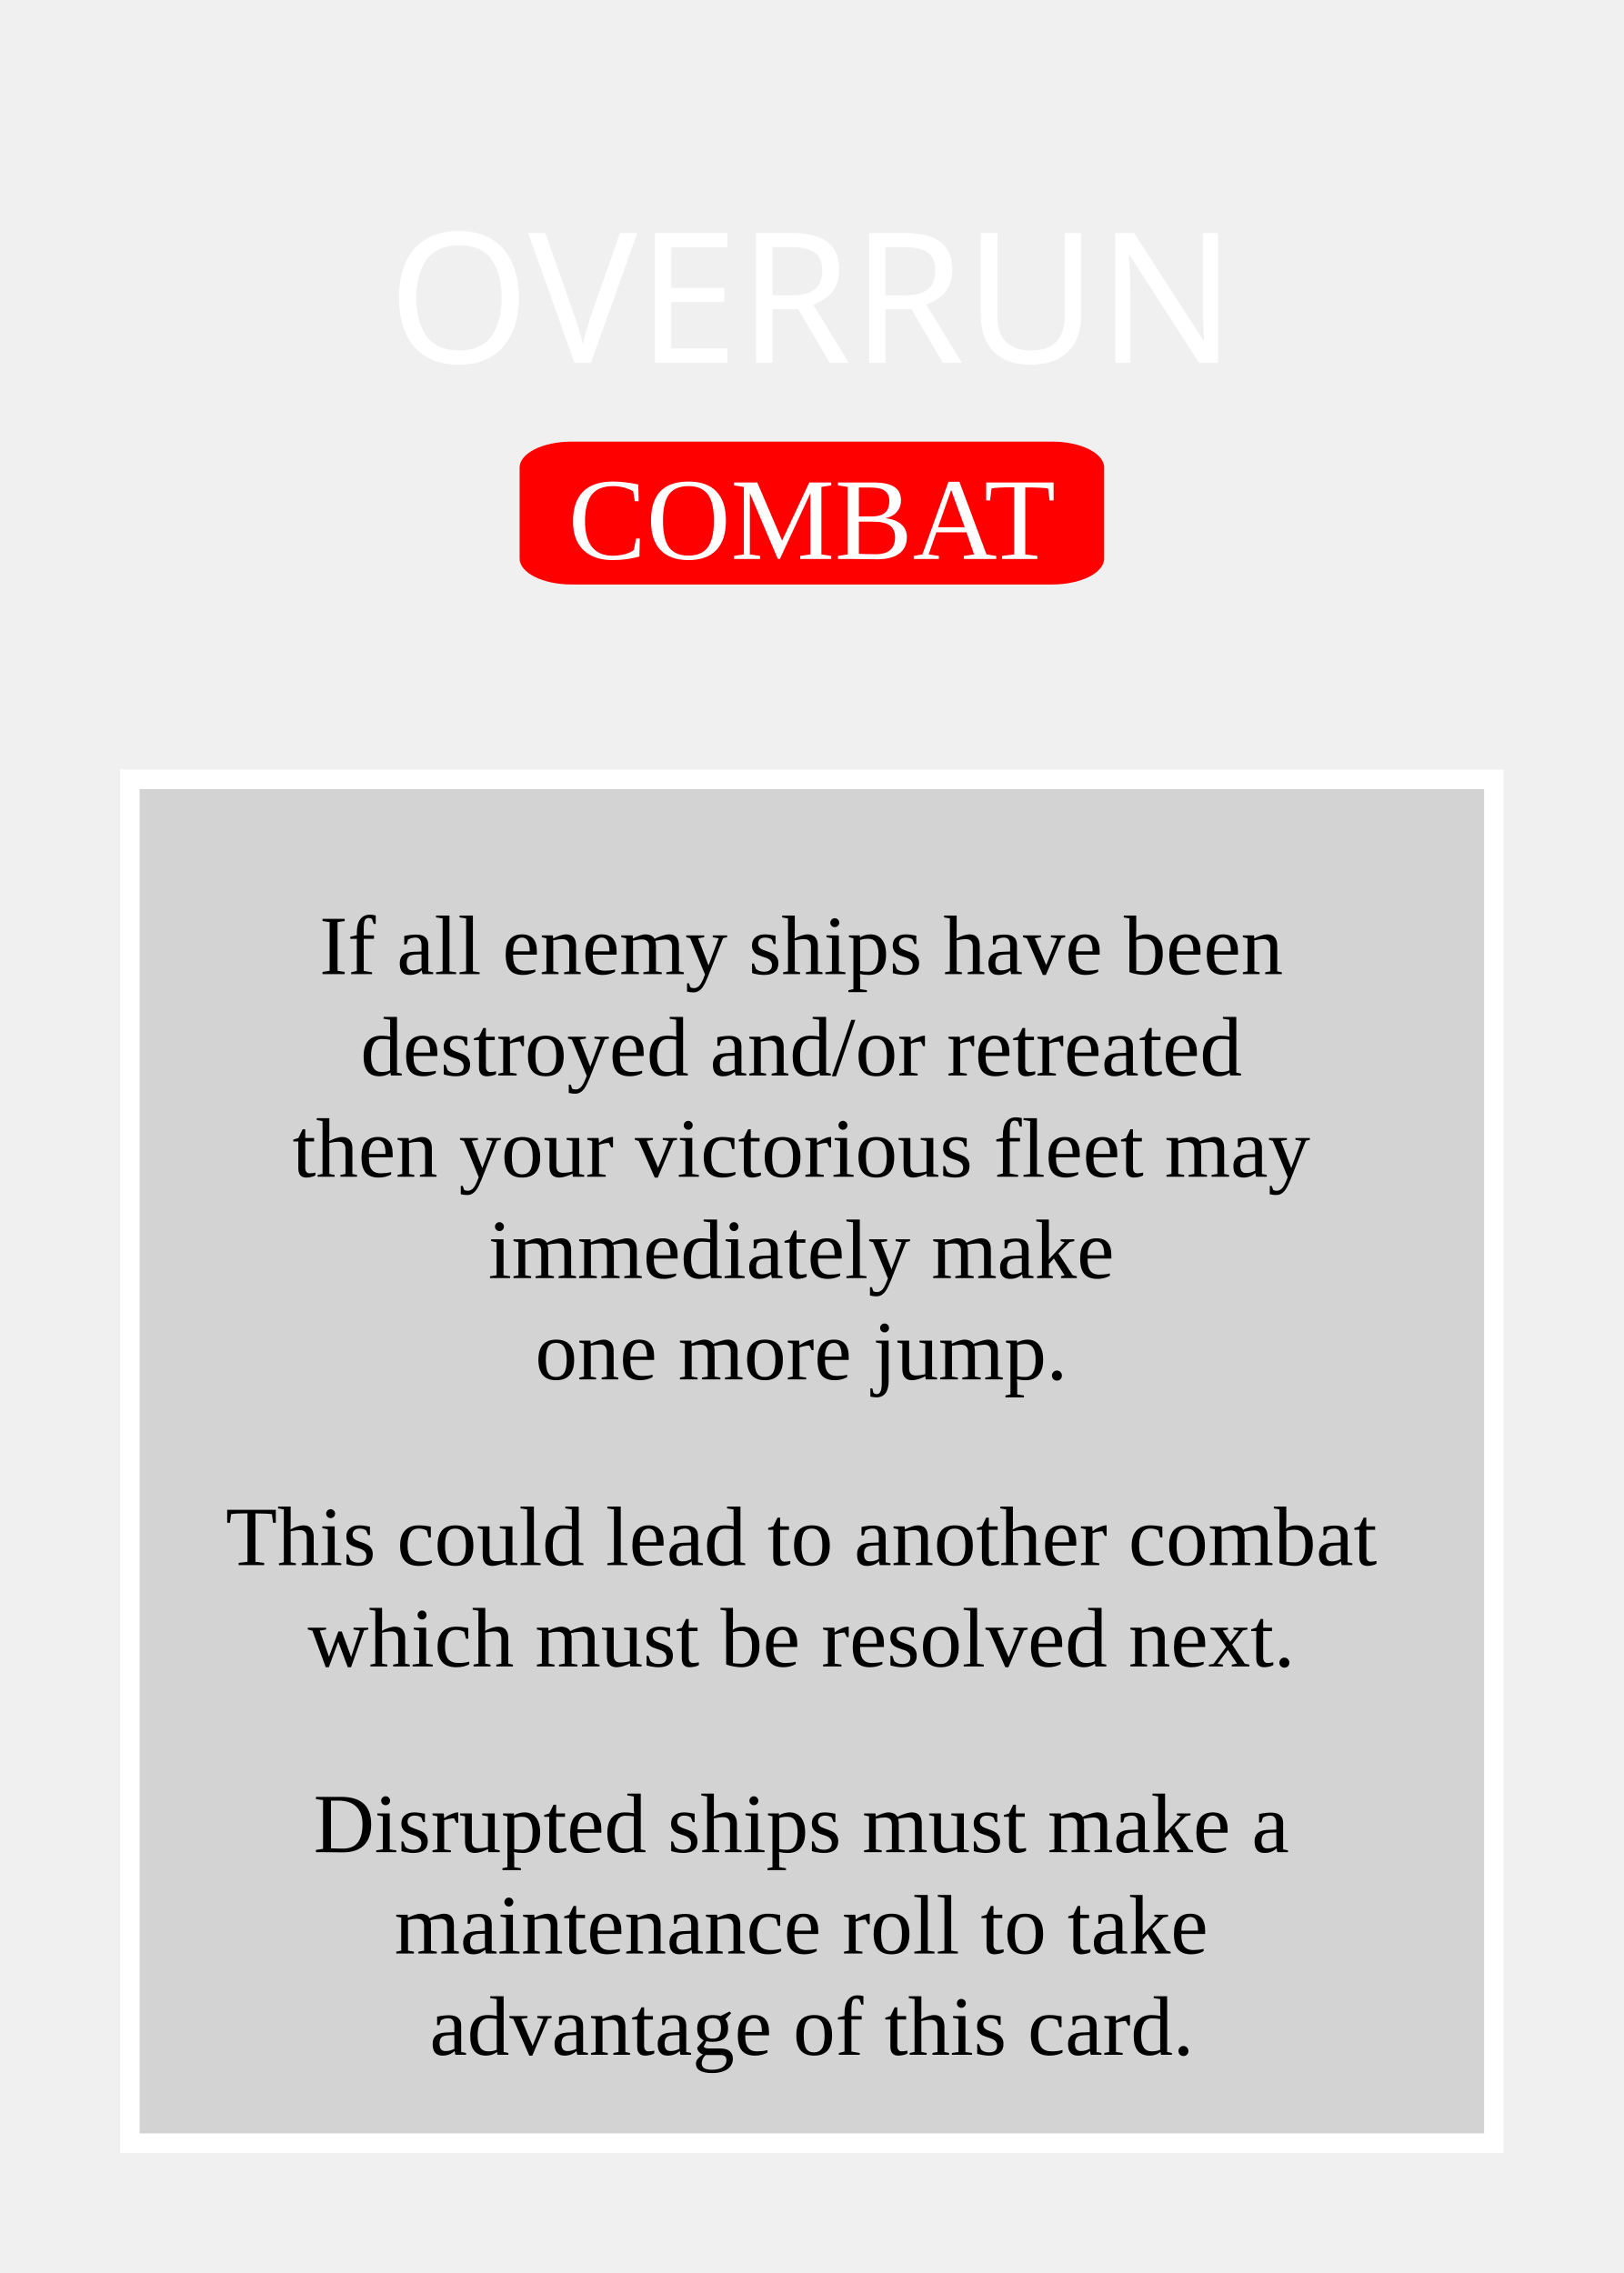
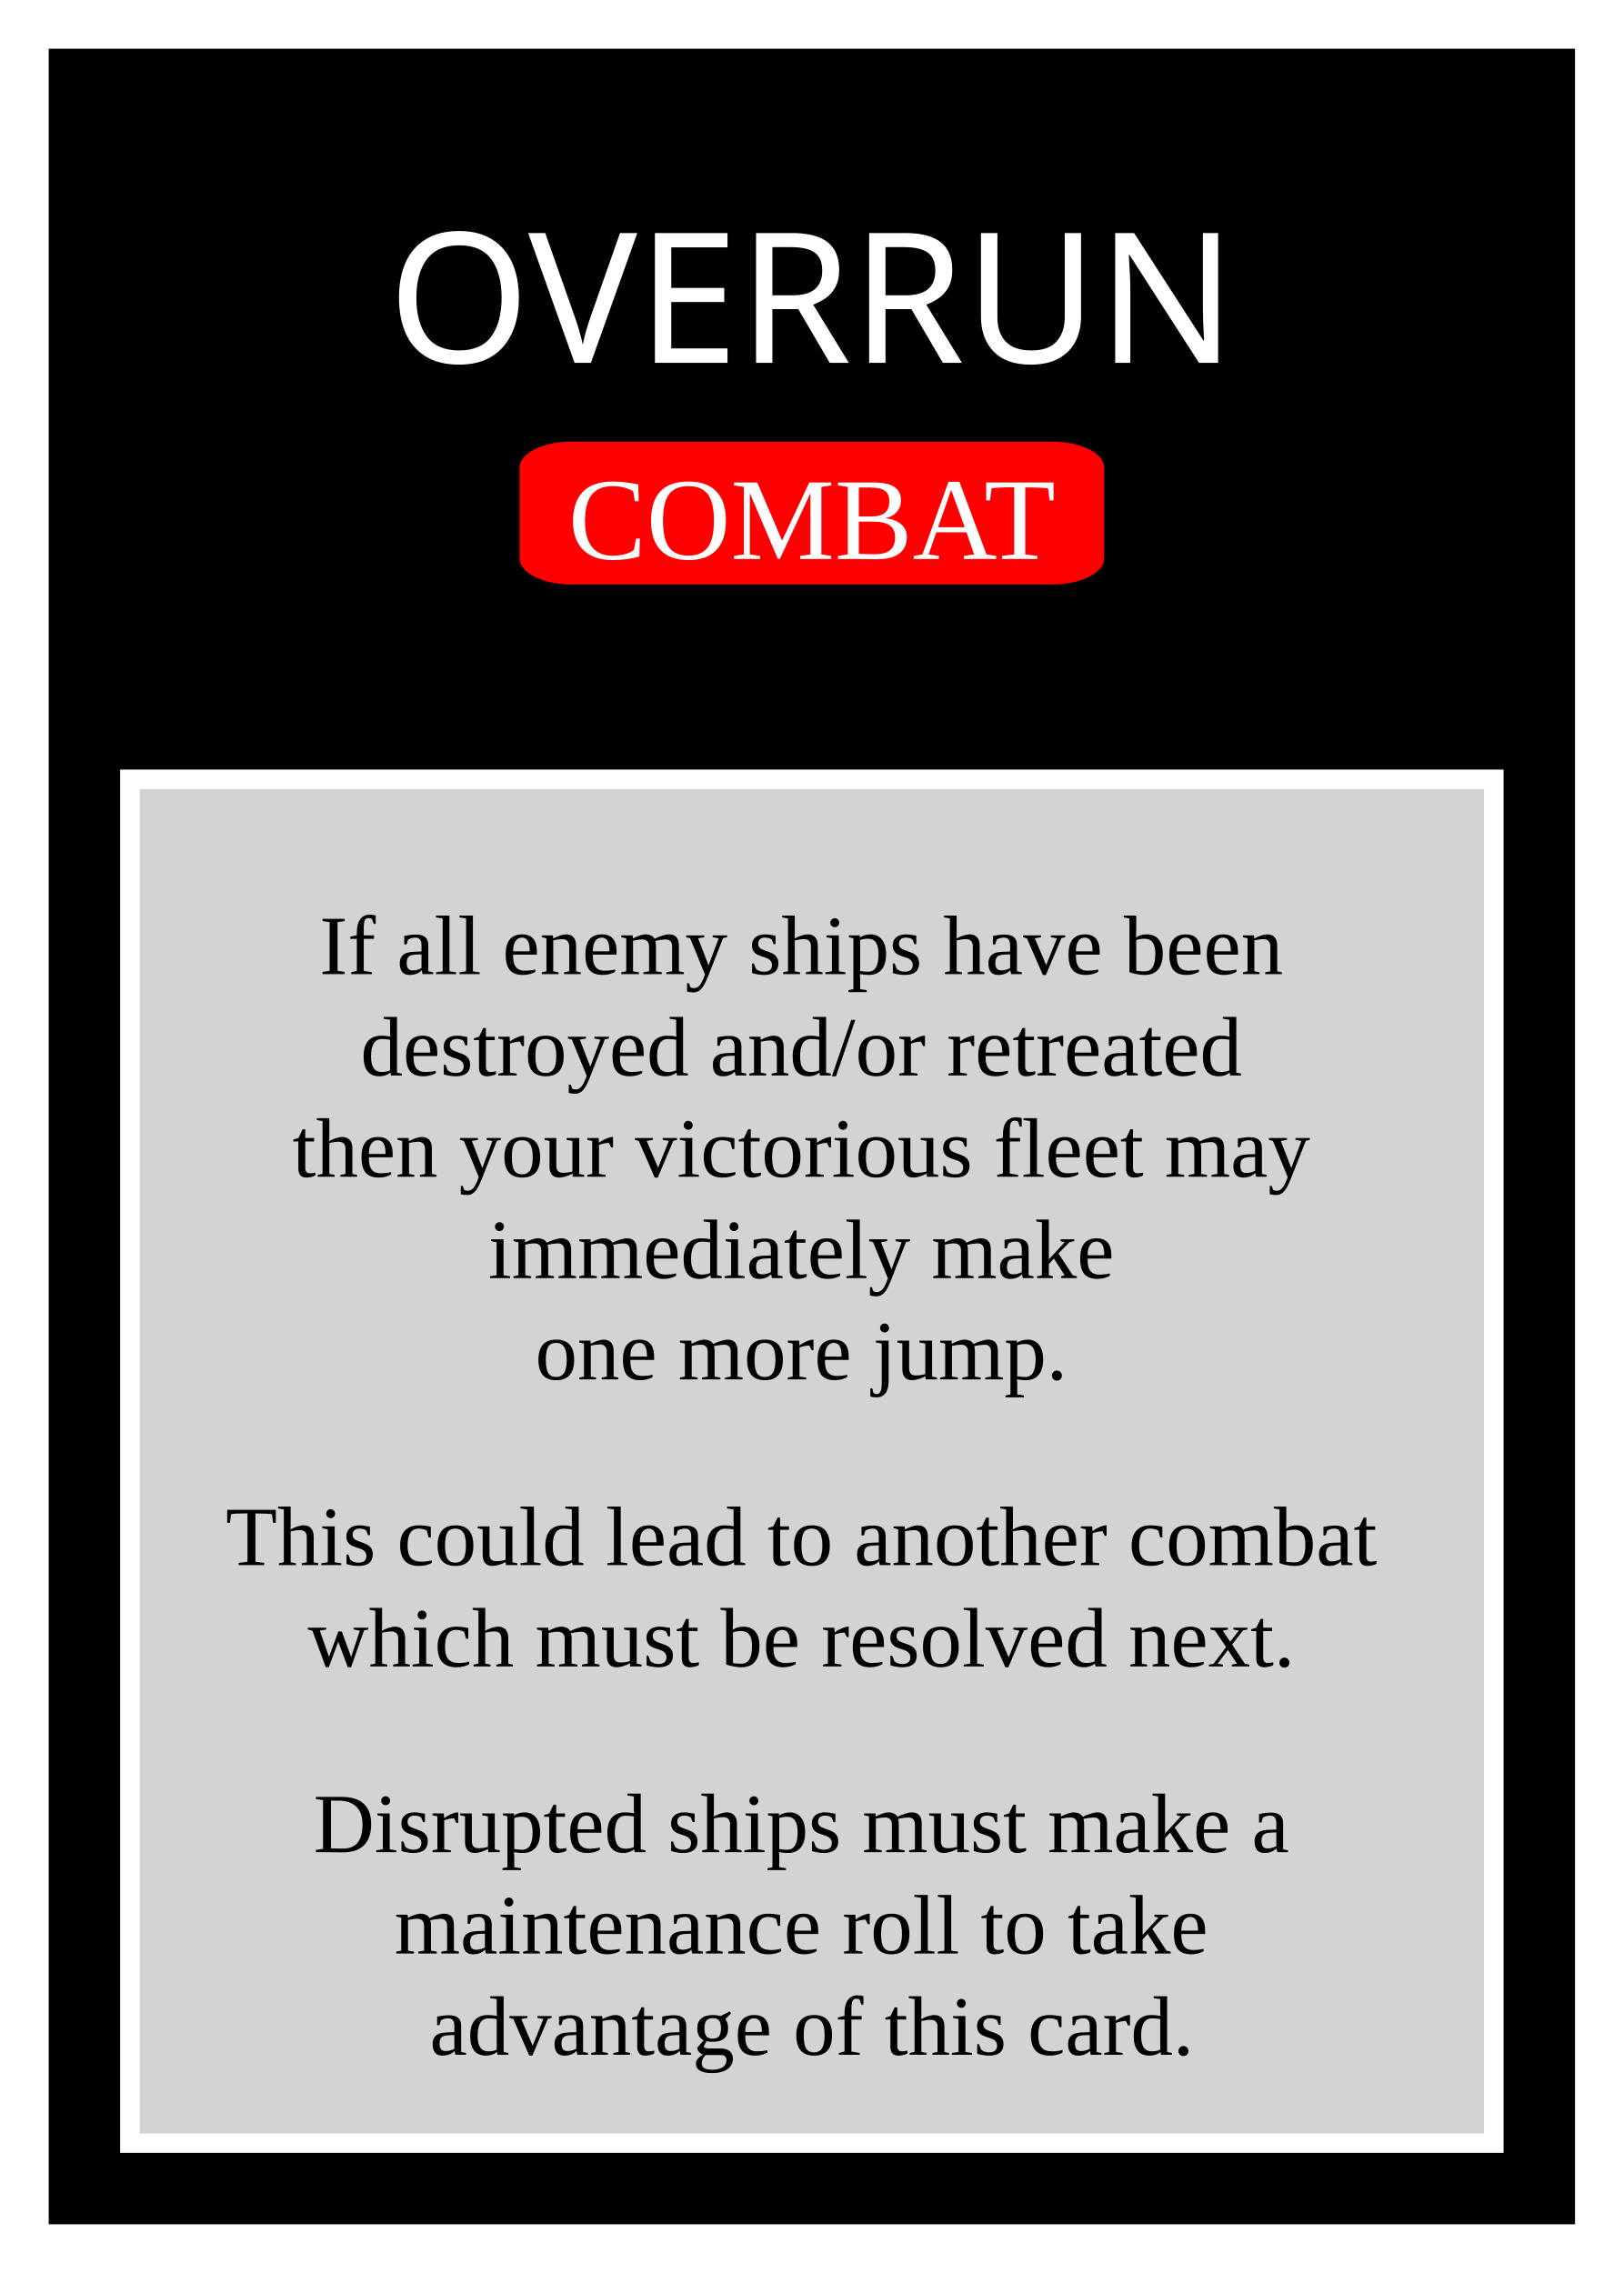
<svg xmlns="http://www.w3.org/2000/svg" width="250" height="350">
  <defs id="common">
    <rect id="card_background" width="100%" height="100%" fill="black" stroke="white" stroke-width="15" />
  </defs>
  <g id="card">
-     <use id="#card_background" />
+     <use href="#card_background" />
    <g id="card_name" text-anchor="middle" dominant-baseline="central">
      <rect id="name" x="20" y="20" width="210" />
      <text x="125" y="45" fill="white" font-size="28" font-family="stop">OVERRUN</text>
    </g>
    <g id="when" text-anchor="middle" dominant-baseline="central">
      <rect x="80" y="68" rx="8" ry="4" width="90" height="22" fill="red" />
      <text x="125" y="80" fill="white" font-size="18">COMBAT</text>
    </g>
    <g id="description">
      <rect x="20" y="120" width="210" height="210" fill="lightgrey" stroke="white" stroke-width="3" />
      <text id="ext" text-anchor="middle" font-size="13">
        <tspan x="50%" dy="150">If all enemy ships have been</tspan>
        <tspan x="50%" dy="1.2em">destroyed and/or retreated</tspan>
        <tspan x="50%" dy="1.2em">then your victorious fleet may</tspan>
        <tspan x="50%" dy="1.2em">immediately make</tspan>
        <tspan x="50%" dy="1.2em">one more jump.</tspan>
        <tspan x="50%" dy="2.2em">This could lead to another combat</tspan>
        <tspan x="50%" dy="1.2em">which must be resolved next.</tspan>
        <tspan x="50%" dy="2.2em">Disrupted ships must make a</tspan>
        <tspan x="50%" dy="1.2em">maintenance roll to take</tspan>
        <tspan x="50%" dy="1.2em">advantage of this card.</tspan>
      </text>
    </g>
  </g>
</svg>
